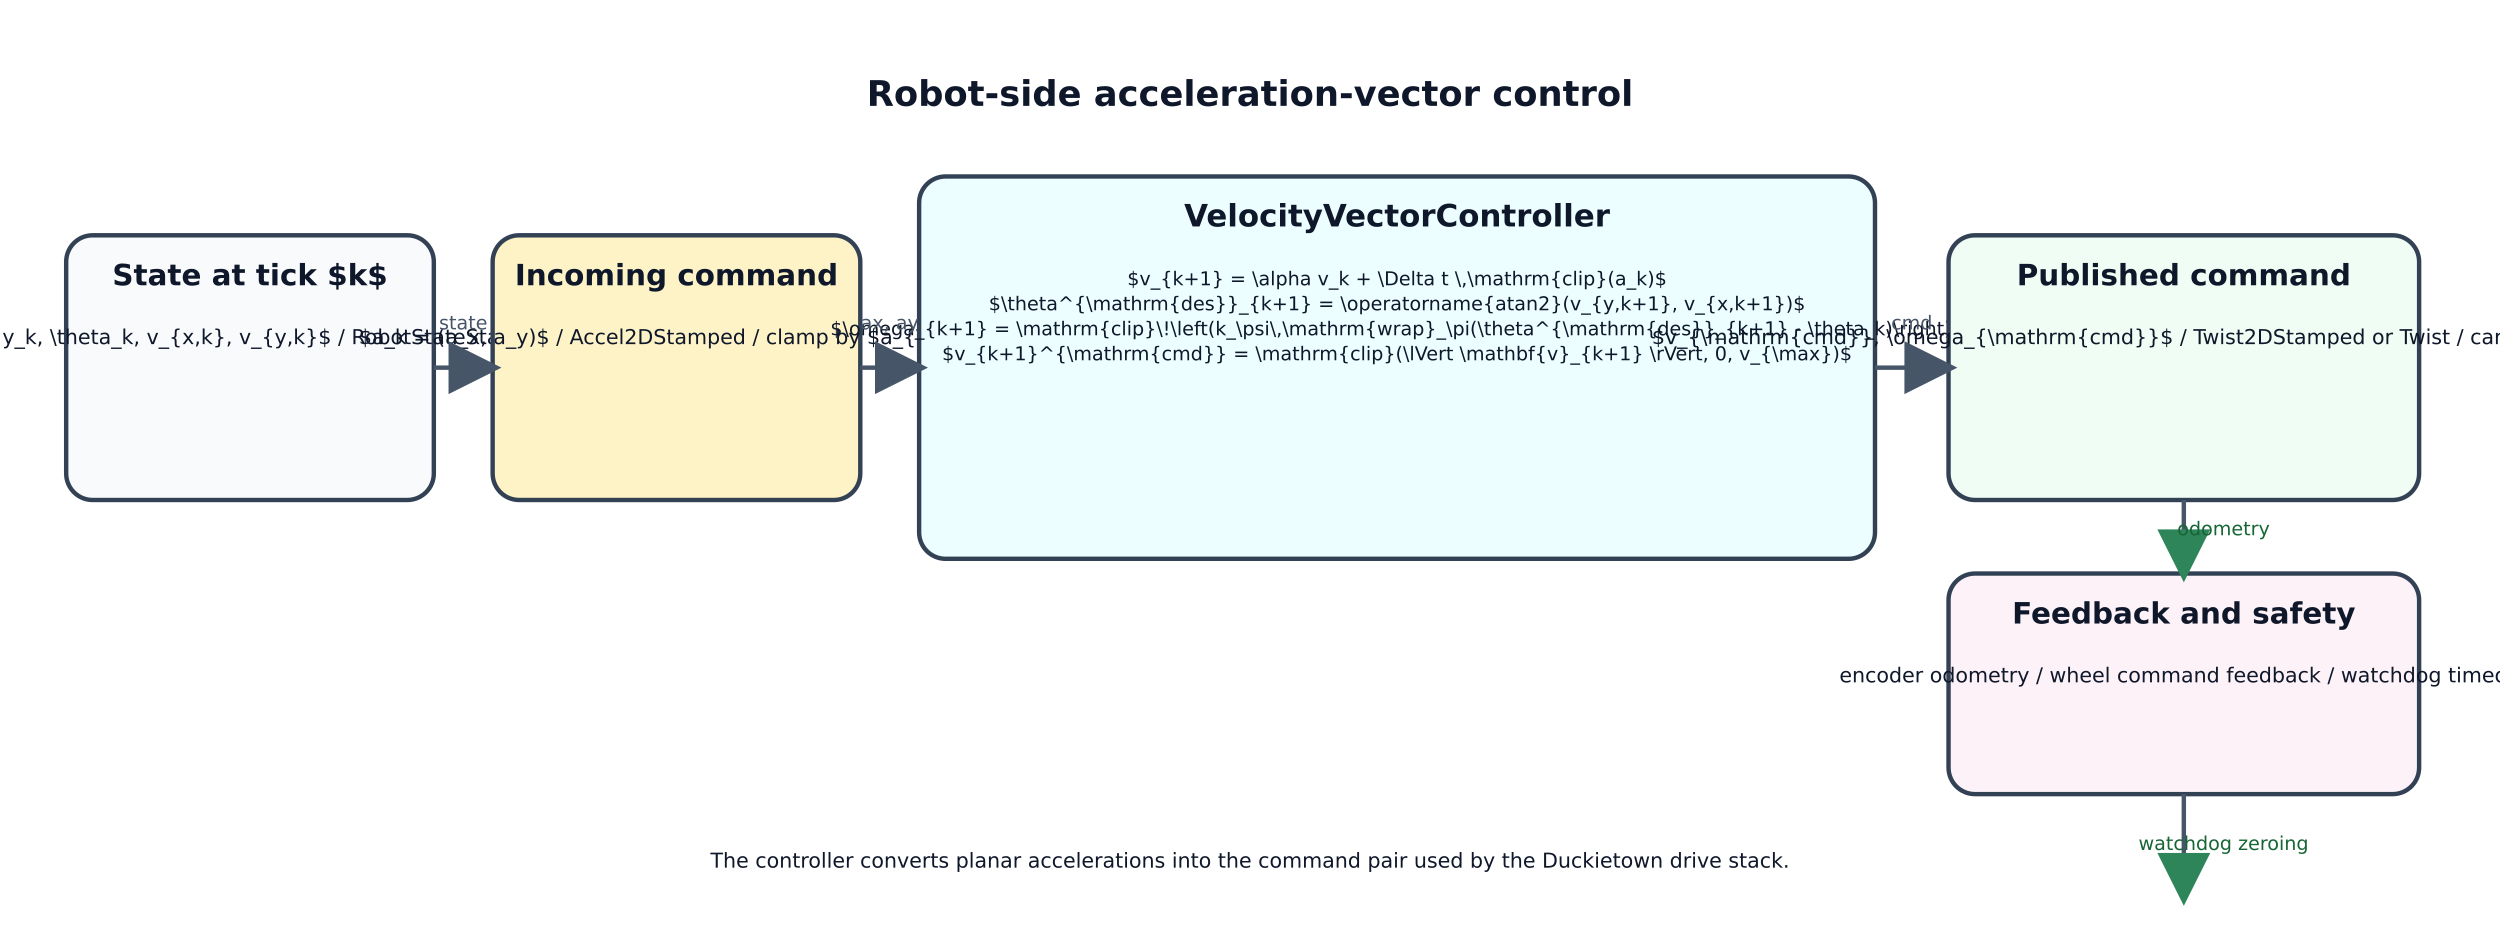
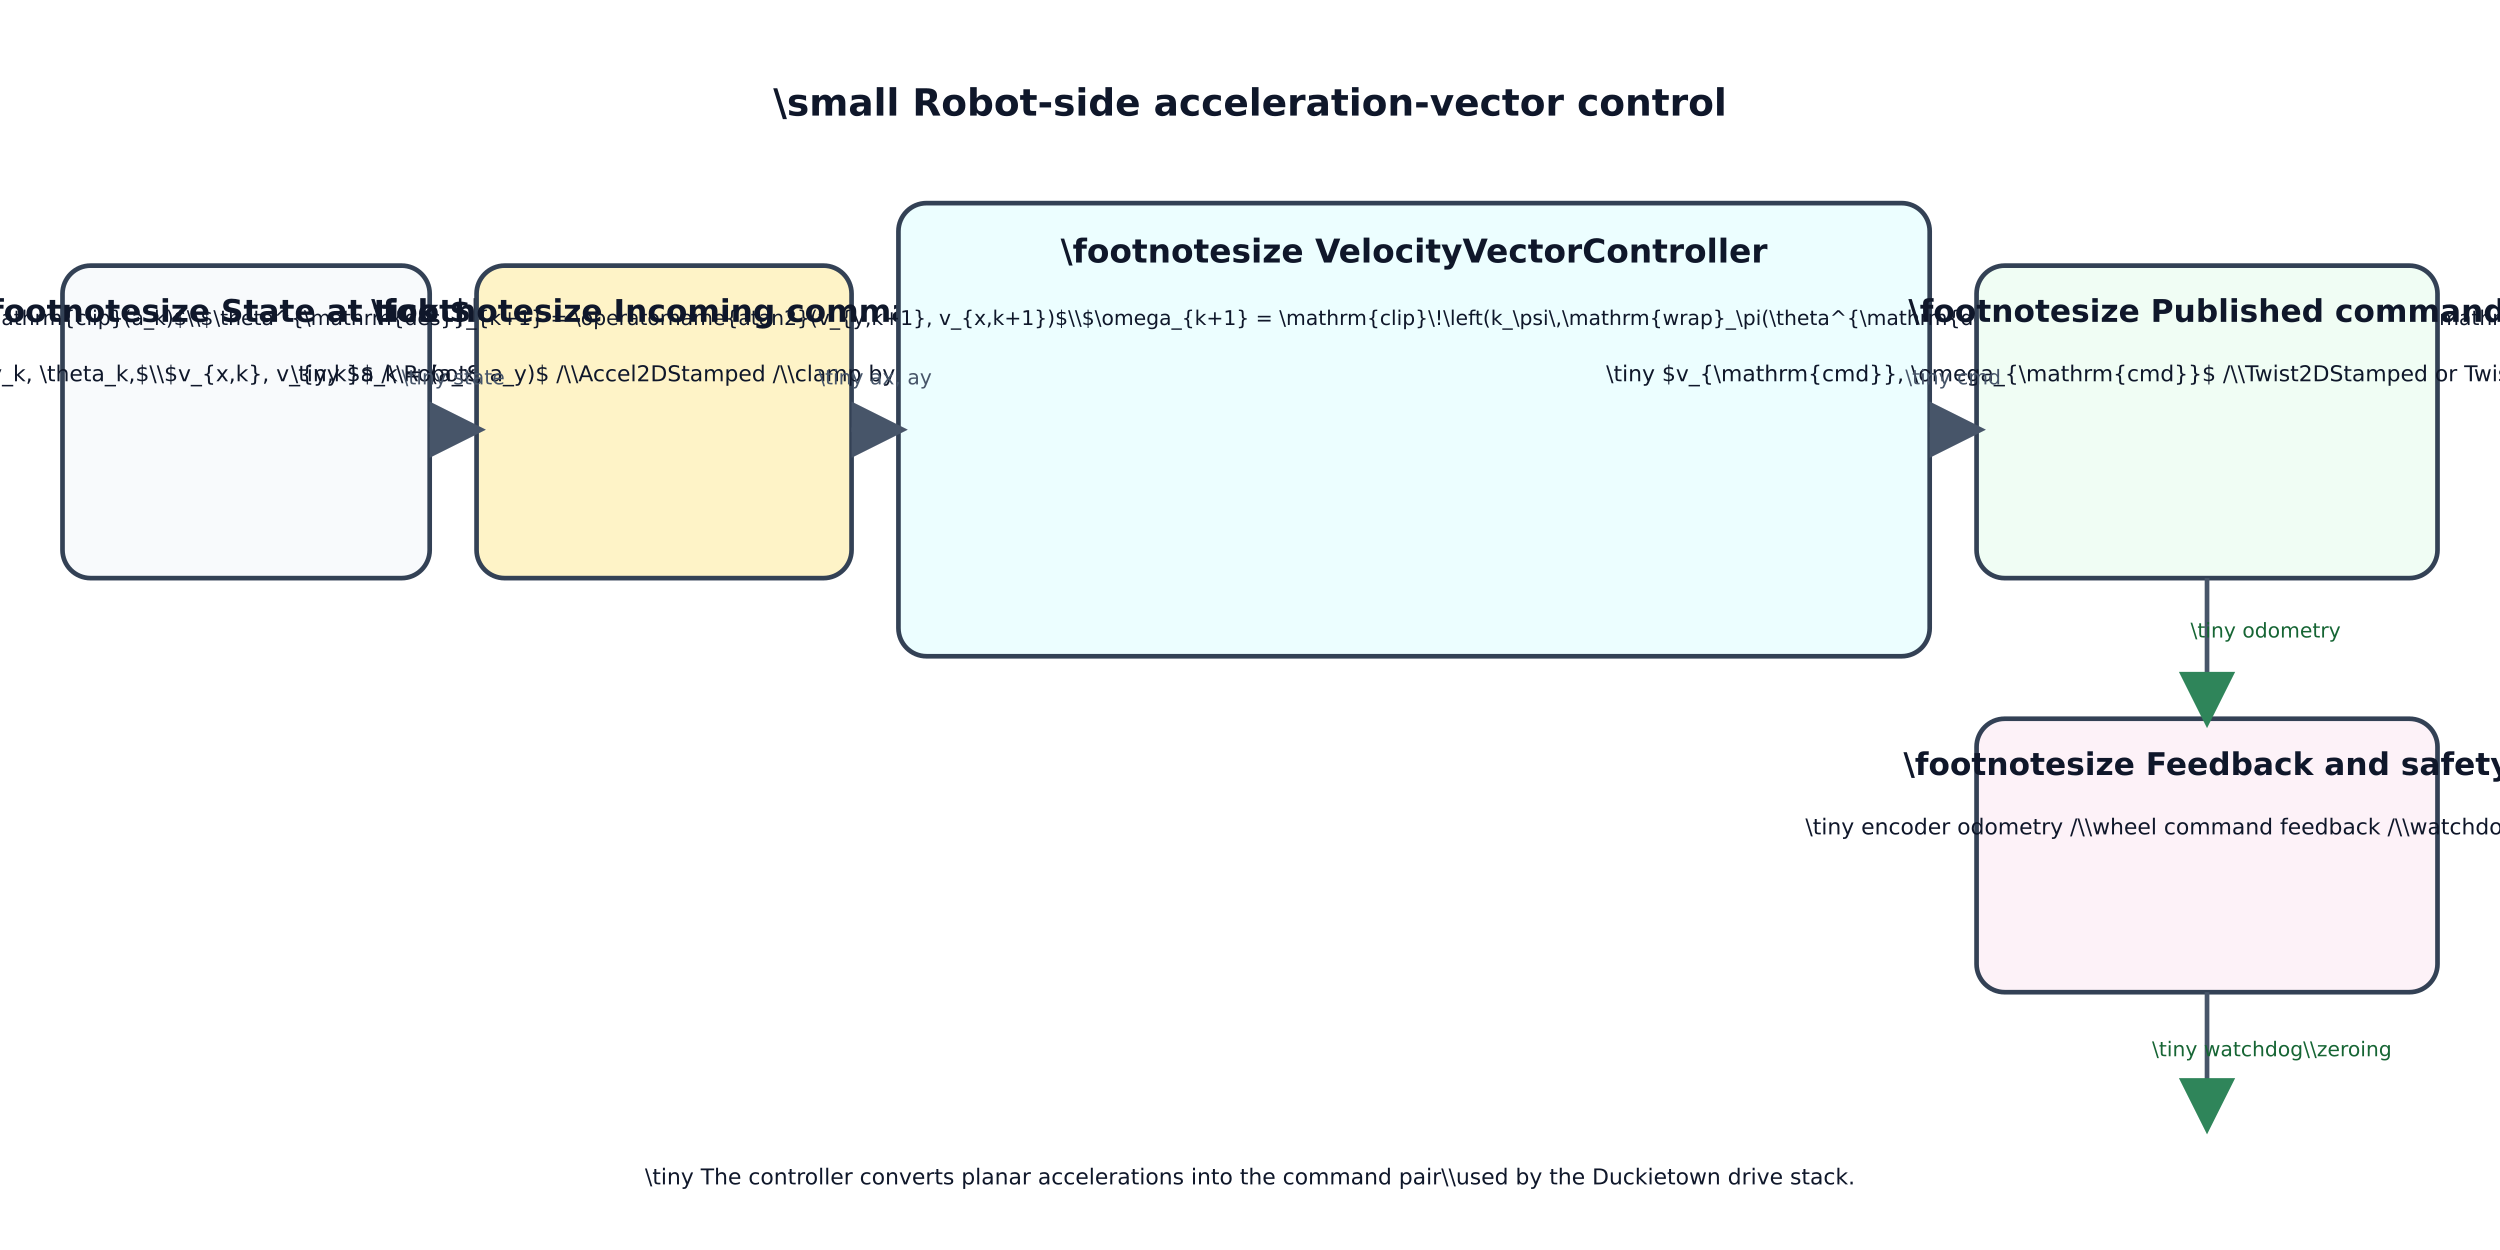
- <svg xmlns="http://www.w3.org/2000/svg" width="1700" height="640" viewBox="0 0 1700 640">
+ <svg xmlns="http://www.w3.org/2000/svg" width="1600" height="800" viewBox="0 0 1600 800">
  <defs>
    <marker id="arrow" markerWidth="12" markerHeight="12" refX="10" refY="6" orient="auto" markerUnits="strokeWidth">
      <path d="M 0 0 L 12 6 L 0 12 z" fill="#475569" />
    </marker>
    <marker id="arrow-green" markerWidth="12" markerHeight="12" refX="10" refY="6" orient="auto" markerUnits="strokeWidth">
      <path d="M 0 0 L 12 6 L 0 12 z" fill="#2f855a" />
    </marker>
  </defs>
-   <text x="850" y="72" text-anchor="middle" fill="#0f172a" font-size="24" font-family="DejaVu Sans, Liberation Sans, sans-serif" font-weight="bold">Robot-side acceleration-vector control</text>
-   <rect x="45" y="160" width="250" height="180" rx="18" fill="#f8fafc" stroke="#334155" stroke-width="3" />
-   <text x="170.0" y="194" text-anchor="middle" fill="#0f172a" font-size="20" font-family="DejaVu Sans, Liberation Sans, sans-serif" font-weight="bold">State at tick $k$</text>
-   <text x="170.0" y="234" text-anchor="middle" fill="#0f172a" font-size="14" font-family="DejaVu Sans, Liberation Sans, sans-serif" font-weight="normal">$x_k, y_k, \theta_k, v_{x,k}, v_{y,k}$ / RobotStateStamped</text>
-   <rect x="335" y="160" width="250" height="180" rx="18" fill="#fef3c7" stroke="#334155" stroke-width="3" />
-   <text x="460.0" y="194" text-anchor="middle" fill="#0f172a" font-size="20" font-family="DejaVu Sans, Liberation Sans, sans-serif" font-weight="bold">Incoming command</text>
-   <text x="460.0" y="234" text-anchor="middle" fill="#0f172a" font-size="14" font-family="DejaVu Sans, Liberation Sans, sans-serif" font-weight="normal">$a_k = (a_x, a_y)$ / Accel2DStamped / clamp by $a_{\max}$</text>
-   <rect x="625" y="120" width="650" height="260" rx="18" fill="#ecfeff" stroke="#334155" stroke-width="3" />
-   <text x="950.0" y="154" text-anchor="middle" fill="#0f172a" font-size="21" font-family="DejaVu Sans, Liberation Sans, sans-serif" font-weight="bold">VelocityVectorController</text>
-   <text x="950.0" y="194" text-anchor="middle" fill="#0f172a" font-size="13" font-family="DejaVu Sans, Liberation Sans, sans-serif" font-weight="normal">$v_{k+1} = \alpha v_k + \Delta t \,\mathrm{clip}(a_k)$</text>
-   <text x="950.0" y="211" text-anchor="middle" fill="#0f172a" font-size="13" font-family="DejaVu Sans, Liberation Sans, sans-serif" font-weight="normal">$\theta^{\mathrm{des}}_{k+1} = \operatorname{atan2}(v_{y,k+1}, v_{x,k+1})$</text>
-   <text x="950.0" y="228" text-anchor="middle" fill="#0f172a" font-size="13" font-family="DejaVu Sans, Liberation Sans, sans-serif" font-weight="normal">$\omega_{k+1} = \mathrm{clip}\!\left(k_\psi\,\mathrm{wrap}_\pi(\theta^{\mathrm{des}}_{k+1} - \theta_k)\right)$</text>
-   <text x="950.0" y="245" text-anchor="middle" fill="#0f172a" font-size="13" font-family="DejaVu Sans, Liberation Sans, sans-serif" font-weight="normal">$v_{k+1}^{\mathrm{cmd}} = \mathrm{clip}(\lVert \mathbf{v}_{k+1} \rVert, 0, v_{\max})$</text>
-   <rect x="1325" y="160" width="320" height="180" rx="18" fill="#f0fdf4" stroke="#334155" stroke-width="3" />
-   <text x="1485.0" y="194" text-anchor="middle" fill="#0f172a" font-size="20" font-family="DejaVu Sans, Liberation Sans, sans-serif" font-weight="bold">Published command</text>
-   <text x="1485.0" y="234" text-anchor="middle" fill="#0f172a" font-size="14" font-family="DejaVu Sans, Liberation Sans, sans-serif" font-weight="normal">$v_{\mathrm{cmd}}, \omega_{\mathrm{cmd}}$ / Twist2DStamped or Twist / car\_cmd\_switch\_node</text>
-   <rect x="1325" y="390" width="320" height="150" rx="18" fill="#fdf2f8" stroke="#334155" stroke-width="3" />
-   <text x="1485.0" y="424" text-anchor="middle" fill="#0f172a" font-size="20" font-family="DejaVu Sans, Liberation Sans, sans-serif" font-weight="bold">Feedback and safety</text>
-   <text x="1485.0" y="464" text-anchor="middle" fill="#0f172a" font-size="14" font-family="DejaVu Sans, Liberation Sans, sans-serif" font-weight="normal">encoder odometry / wheel command feedback / watchdog timeout</text>
-   <line x1="295" y1="250" x2="335" y2="250" stroke="#475569" stroke-width="3" marker-end="url(#arrow)" />
-   <text x="315" y="224" text-anchor="middle" fill="#475569" font-size="13" font-family="DejaVu Sans, Liberation Sans, sans-serif" font-weight="normal">state</text>
-   <line x1="585" y1="250" x2="625" y2="250" stroke="#475569" stroke-width="3" marker-end="url(#arrow)" />
-   <text x="605" y="224" text-anchor="middle" fill="#475569" font-size="13" font-family="DejaVu Sans, Liberation Sans, sans-serif" font-weight="normal">ax, ay</text>
-   <line x1="1275" y1="250" x2="1325" y2="250" stroke="#475569" stroke-width="3" marker-end="url(#arrow)" />
-   <text x="1300" y="224" text-anchor="middle" fill="#475569" font-size="13" font-family="DejaVu Sans, Liberation Sans, sans-serif" font-weight="normal">cmd</text>
-   <line x1="1485" y1="340" x2="1485" y2="390" stroke="#475569" stroke-width="3" marker-end="url(#arrow-green)" />
-   <text x="1512" y="364" text-anchor="middle" fill="#166534" font-size="13" font-family="DejaVu Sans, Liberation Sans, sans-serif" font-weight="normal">odometry</text>
-   <line x1="1485" y1="540" x2="1485" y2="610" stroke="#475569" stroke-width="3" marker-end="url(#arrow-green)" />
-   <text x="1512" y="578" text-anchor="middle" fill="#166534" font-size="13" font-family="DejaVu Sans, Liberation Sans, sans-serif" font-weight="normal">watchdog zeroing</text>
-   <text x="850" y="590" text-anchor="middle" fill="#0f172a" font-size="14" font-family="DejaVu Sans, Liberation Sans, sans-serif" font-weight="normal">The controller converts planar accelerations into the command pair used by the Duckietown drive stack.</text>
+   <text x="800" y="74" text-anchor="middle" fill="#0f172a" font-size="24" font-family="DejaVu Sans, Liberation Sans, sans-serif" font-weight="bold">\small Robot-side acceleration-vector control</text>
+   <rect x="40" y="170" width="235" height="200" rx="18" fill="#f8fafc" stroke="#334155" stroke-width="3" />
+   <text x="157.5" y="206" text-anchor="middle" fill="#0f172a" font-size="20" font-family="DejaVu Sans, Liberation Sans, sans-serif" font-weight="bold">\footnotesize State at tick $k$</text>
+   <text x="157.5" y="244" text-anchor="middle" fill="#0f172a" font-size="14" font-family="DejaVu Sans, Liberation Sans, sans-serif" font-weight="normal">\tiny $x_k, y_k, \theta_k,$\\$v_{x,k}, v_{y,k}$ /\\RobotStateStamped</text>
+   <rect x="305" y="170" width="240" height="200" rx="18" fill="#fef3c7" stroke="#334155" stroke-width="3" />
+   <text x="425" y="206" text-anchor="middle" fill="#0f172a" font-size="20" font-family="DejaVu Sans, Liberation Sans, sans-serif" font-weight="bold">\footnotesize Incoming command</text>
+   <text x="425" y="244" text-anchor="middle" fill="#0f172a" font-size="14" font-family="DejaVu Sans, Liberation Sans, sans-serif" font-weight="normal">\tiny $a_k = (a_x, a_y)$ /\\Accel2DStamped /\\clamp by $a_{\max}$</text>
+   <rect x="575" y="130" width="660" height="290" rx="18" fill="#ecfeff" stroke="#334155" stroke-width="3" />
+   <text x="905" y="168" text-anchor="middle" fill="#0f172a" font-size="21" font-family="DejaVu Sans, Liberation Sans, sans-serif" font-weight="bold">\footnotesize VelocityVectorController</text>
+   <text x="905" y="208" text-anchor="middle" fill="#0f172a" font-size="13" font-family="DejaVu Sans, Liberation Sans, sans-serif" font-weight="normal">\tiny $v_{k+1} = \alpha v_k + \Delta t \,\mathrm{clip}(a_k)$\\$\theta^{\mathrm{des}}_{k+1} = \operatorname{atan2}(v_{y,k+1}, v_{x,k+1})$\\$\omega_{k+1} = \mathrm{clip}\!\left(k_\psi\,\mathrm{wrap}_\pi(\theta^{\mathrm{des}}_{k+1} - \theta_k)\right)$\\$v_{k+1}^{\mathrm{cmd}} = \mathrm{clip}(\lVert \mathbf{v}_{k+1} \rVert, 0, v_{\max})$</text>
+   <rect x="1265" y="170" width="295" height="200" rx="18" fill="#f0fdf4" stroke="#334155" stroke-width="3" />
+   <text x="1412.5" y="206" text-anchor="middle" fill="#0f172a" font-size="20" font-family="DejaVu Sans, Liberation Sans, sans-serif" font-weight="bold">\footnotesize Published command</text>
+   <text x="1412.5" y="244" text-anchor="middle" fill="#0f172a" font-size="14" font-family="DejaVu Sans, Liberation Sans, sans-serif" font-weight="normal">\tiny $v_{\mathrm{cmd}}, \omega_{\mathrm{cmd}}$ /\\Twist2DStamped or Twist /\\car\_cmd\_switch\_node</text>
+   <rect x="1265" y="460" width="295" height="175" rx="18" fill="#fdf2f8" stroke="#334155" stroke-width="3" />
+   <text x="1412.5" y="496" text-anchor="middle" fill="#0f172a" font-size="20" font-family="DejaVu Sans, Liberation Sans, sans-serif" font-weight="bold">\footnotesize Feedback and safety</text>
+   <text x="1412.5" y="534" text-anchor="middle" fill="#0f172a" font-size="14" font-family="DejaVu Sans, Liberation Sans, sans-serif" font-weight="normal">\tiny encoder odometry /\\wheel command feedback /\\watchdog timeout</text>
+   <line x1="275" y1="275" x2="305" y2="275" stroke="#475569" stroke-width="3" marker-end="url(#arrow)" />
+   <text x="290" y="246" text-anchor="middle" fill="#475569" font-size="13" font-family="DejaVu Sans, Liberation Sans, sans-serif" font-weight="normal">\tiny state</text>
+   <line x1="545" y1="275" x2="575" y2="275" stroke="#475569" stroke-width="3" marker-end="url(#arrow)" />
+   <text x="560" y="246" text-anchor="middle" fill="#475569" font-size="13" font-family="DejaVu Sans, Liberation Sans, sans-serif" font-weight="normal">\tiny ax, ay</text>
+   <line x1="1235" y1="275" x2="1265" y2="275" stroke="#475569" stroke-width="3" marker-end="url(#arrow)" />
+   <text x="1250" y="246" text-anchor="middle" fill="#475569" font-size="13" font-family="DejaVu Sans, Liberation Sans, sans-serif" font-weight="normal">\tiny cmd</text>
+   <line x1="1412.5" y1="370" x2="1412.5" y2="460" stroke="#475569" stroke-width="3" marker-end="url(#arrow-green)" />
+   <text x="1450" y="408" text-anchor="middle" fill="#166534" font-size="13" font-family="DejaVu Sans, Liberation Sans, sans-serif" font-weight="normal">\tiny odometry</text>
+   <line x1="1412.5" y1="635" x2="1412.5" y2="720" stroke="#475569" stroke-width="3" marker-end="url(#arrow-green)" />
+   <text x="1454" y="676" text-anchor="middle" fill="#166534" font-size="13" font-family="DejaVu Sans, Liberation Sans, sans-serif" font-weight="normal">\tiny watchdog\\zeroing</text>
+   <text x="800" y="758" text-anchor="middle" fill="#0f172a" font-size="14" font-family="DejaVu Sans, Liberation Sans, sans-serif" font-weight="normal">\tiny The controller converts planar accelerations into the command pair\\used by the Duckietown drive stack.</text>
</svg>
